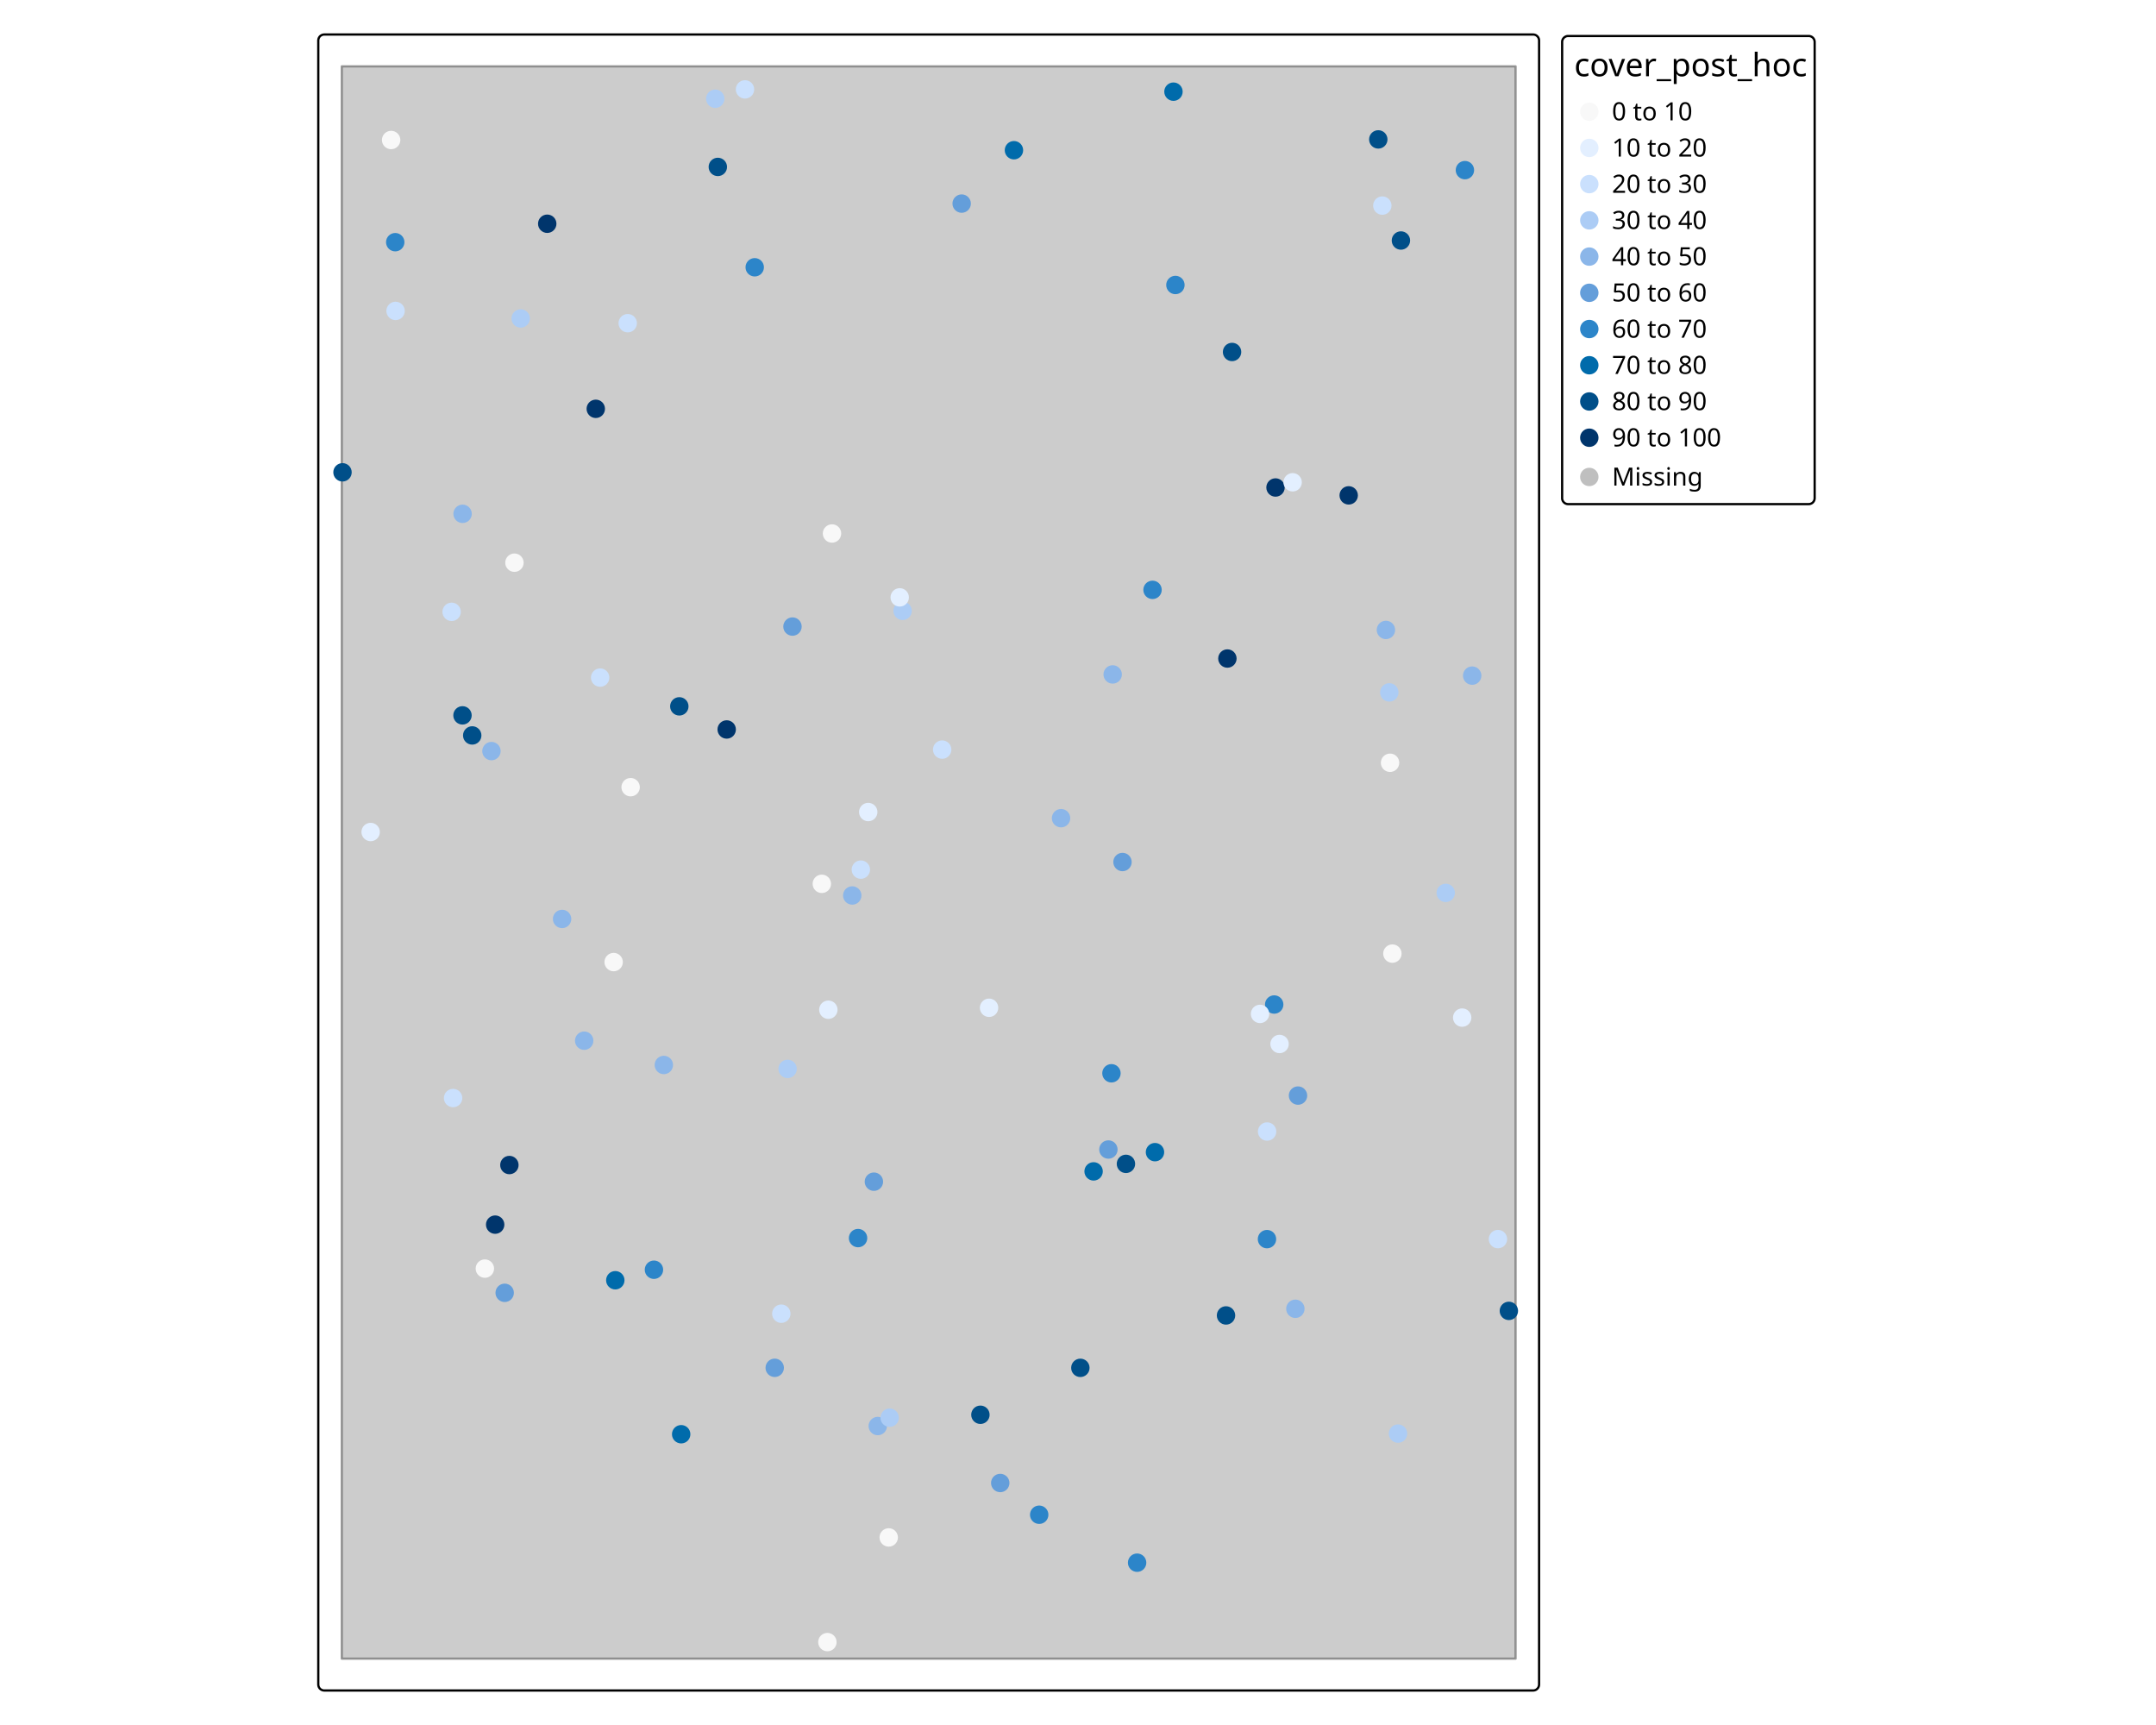
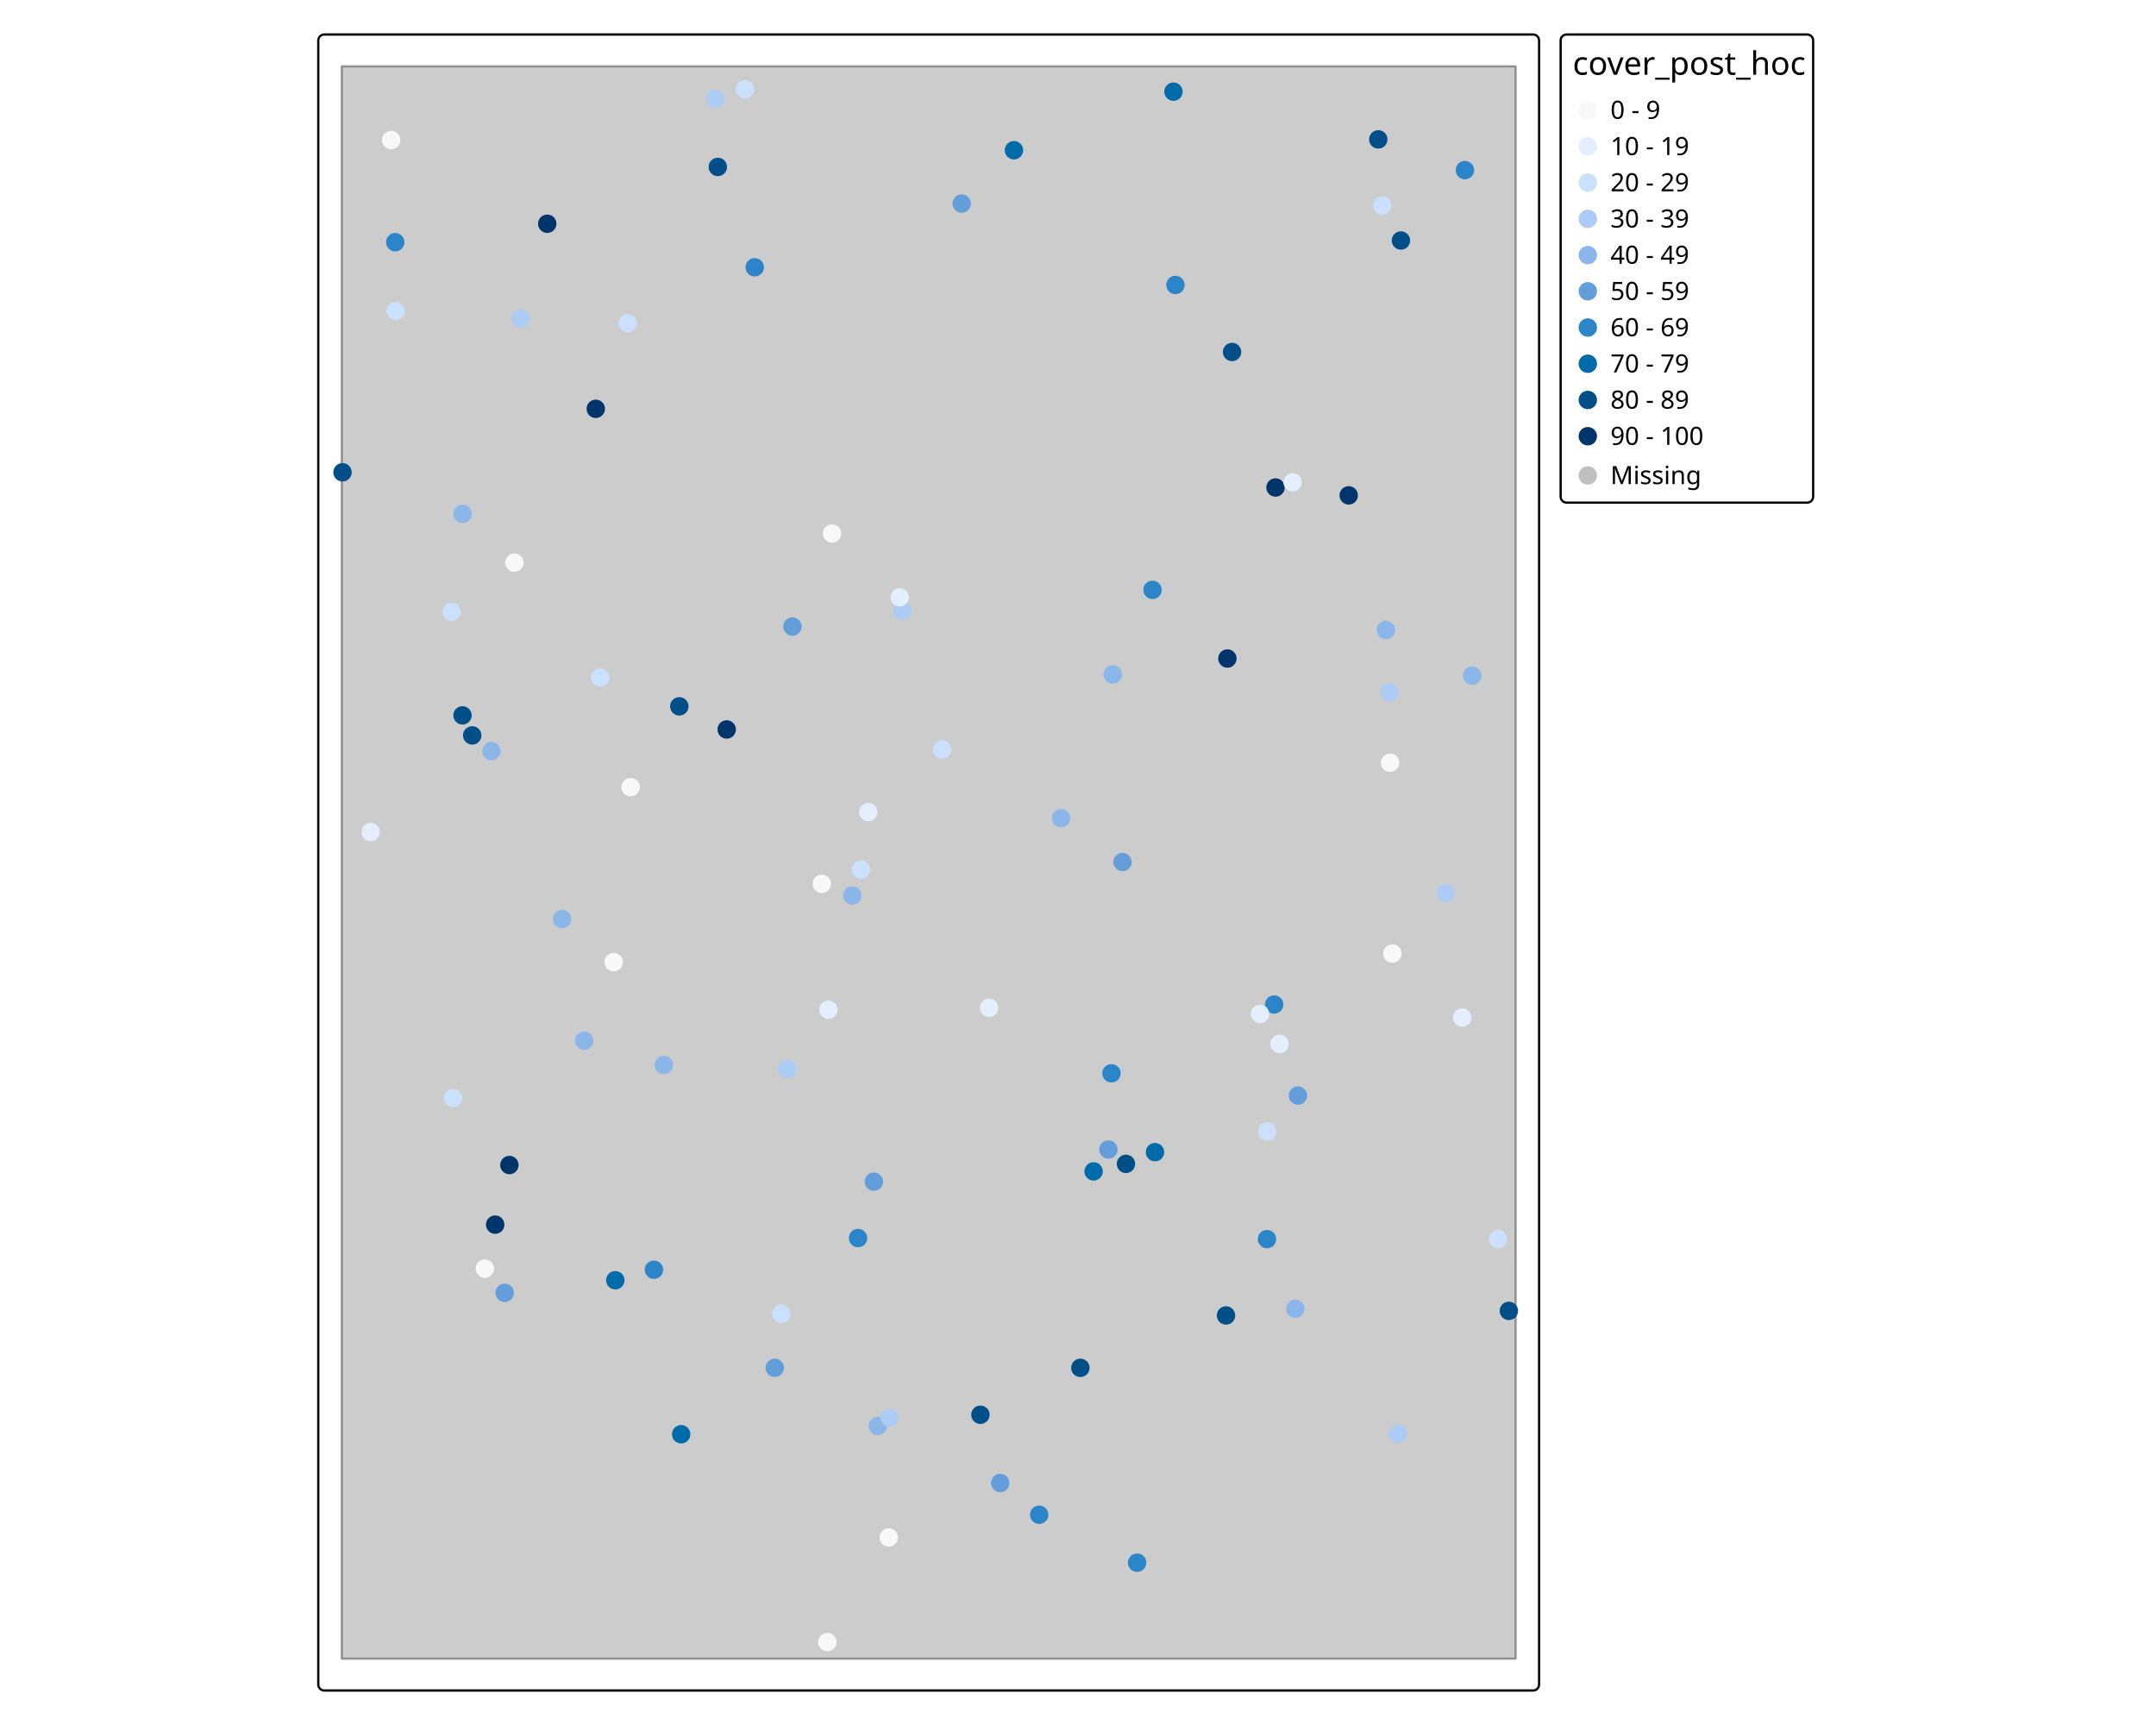
<svg xmlns="http://www.w3.org/2000/svg" class="svglite" data-engine-version="2.0" width="720.00pt" height="576.00pt" viewBox="0 0 720.00 576.00">
  <defs>
    <style type="text/css">
    .svglite line, .svglite polyline, .svglite polygon, .svglite path, .svglite rect, .svglite circle {
      fill: none;
      stroke: #000000;
      stroke-linecap: round;
      stroke-linejoin: round;
      stroke-miterlimit: 10.00;
    }
  </style>
  </defs>
  <rect width="100%" height="100%" style="stroke: none; fill: #FFFFFF;" />
  <defs>
    <clipPath id="cpMC4wMHw3MjAuMDB8MC4wMHw1NzYuMDA=">
      <rect x="0.00" y="0.00" width="720.00" height="576.00" />
    </clipPath>
  </defs>
  <g clip-path="url(#cpMC4wMHw3MjAuMDB8MC4wMHw1NzYuMDA=)">
</g>
  <defs>
    <clipPath id="cpMTA2LjI5fDUxMy45OHwxMS41Mnw1NjQuNDg=">
      <rect x="106.29" y="11.52" width="407.68" height="552.96" />
    </clipPath>
  </defs>
  <g clip-path="url(#cpMTA2LjI5fDUxMy45OHwxMS41Mnw1NjQuNDg=)">
    <polygon points="108.28,564.48 511.98,564.48 511.90,564.48 512.22,564.47 512.54,564.40 512.84,564.29 513.11,564.13 513.36,563.92 513.58,563.68 513.75,563.41 513.87,563.12 513.95,562.81 513.98,562.49 513.98,562.49 513.98,13.51 513.98,13.51 513.95,13.19 513.87,12.88 513.75,12.59 513.58,12.32 513.36,12.08 513.11,11.87 512.84,11.71 512.54,11.60 512.22,11.53 511.98,11.52 108.28,11.52 108.52,11.53 108.20,11.52 107.88,11.56 107.58,11.65 107.29,11.79 107.02,11.97 106.79,12.19 106.60,12.45 106.45,12.73 106.35,13.04 106.30,13.35 106.29,13.51 106.29,562.49 106.30,562.33 106.30,562.65 106.35,562.96 106.45,563.27 106.60,563.55 106.79,563.81 107.02,564.03 107.29,564.21 107.58,564.35 107.88,564.44 108.20,564.48 " style="stroke-width: nan; stroke: none; stroke-linecap: square; fill: #FFFFFF;" />
    <path d="M 114.13 553.85 L 114.13 22.15 L 506.14 22.15 L 506.14 553.85 L 114.13 553.85 Z" style="fill-rule: evenodd; fill: #000000; fill-opacity: 0.20; stroke-width: 0.75; stroke: none;" />
    <path d="M 114.13 553.85 L 114.13 22.15 L 506.14 22.15 L 506.14 553.85 L 114.13 553.85 Z" style="fill-rule: evenodd; stroke-width: 0.75; stroke: #404040; stroke-opacity: 0.50;" />
    <circle cx="226.86" cy="235.86" r="2.70" style="stroke-width: 0.75; stroke: #004F89; fill: #004F89;" />
    <circle cx="423.15" cy="377.83" r="2.70" style="stroke-width: 0.75; stroke: #CAE0FD; fill: #CAE0FD;" />
    <circle cx="274.45" cy="295.12" r="2.70" style="stroke-width: 0.75; stroke: #F8F8F8; fill: #F8F8F8;" />
    <circle cx="460.28" cy="46.55" r="2.70" style="stroke-width: 0.75; stroke: #004F89; fill: #004F89;" />
    <circle cx="482.80" cy="298.15" r="2.70" style="stroke-width: 0.75; stroke: #ACCCF5; fill: #ACCCF5;" />
    <circle cx="131.99" cy="80.87" r="2.70" style="stroke-width: 0.75; stroke: #2C85C9; fill: #2C85C9;" />
    <circle cx="321.15" cy="67.98" r="2.70" style="stroke-width: 0.75; stroke: #649EDA; fill: #649EDA;" />
    <circle cx="463.96" cy="231.20" r="2.70" style="stroke-width: 0.75; stroke: #ACCCF5; fill: #ACCCF5;" />
    <circle cx="330.30" cy="336.51" r="2.70" style="stroke-width: 0.75; stroke: #E3EFFF; fill: #E3EFFF;" />
    <circle cx="293.13" cy="476.17" r="2.70" style="stroke-width: 0.75; stroke: #8BB6E9; fill: #8BB6E9;" />
    <circle cx="489.21" cy="56.81" r="2.70" style="stroke-width: 0.75; stroke: #2C85C9; fill: #2C85C9;" />
    <circle cx="291.84" cy="394.58" r="2.70" style="stroke-width: 0.75; stroke: #649EDA; fill: #649EDA;" />
    <circle cx="379.74" cy="521.80" r="2.70" style="stroke-width: 0.75; stroke: #2C85C9; fill: #2C85C9;" />
    <circle cx="338.61" cy="50.16" r="2.70" style="stroke-width: 0.75; stroke: #006BAB; fill: #006BAB;" />
    <circle cx="154.48" cy="171.57" r="2.70" style="stroke-width: 0.75; stroke: #8BB6E9; fill: #8BB6E9;" />
    <circle cx="466.87" cy="478.70" r="2.70" style="stroke-width: 0.75; stroke: #ACCCF5; fill: #ACCCF5;" />
    <circle cx="210.60" cy="262.85" r="2.70" style="stroke-width: 0.75; stroke: #F8F8F8; fill: #F8F8F8;" />
    <circle cx="130.62" cy="46.75" r="2.70" style="stroke-width: 0.75; stroke: #F8F8F8; fill: #F8F8F8;" />
    <circle cx="242.68" cy="243.58" r="2.70" style="stroke-width: 0.75; stroke: #00356C; fill: #00356C;" />
    <circle cx="488.30" cy="339.79" r="2.70" style="stroke-width: 0.75; stroke: #E3EFFF; fill: #E3EFFF;" />
    <circle cx="462.83" cy="210.34" r="2.70" style="stroke-width: 0.75; stroke: #8BB6E9; fill: #8BB6E9;" />
    <circle cx="385.71" cy="384.72" r="2.70" style="stroke-width: 0.75; stroke: #006BAB; fill: #006BAB;" />
    <circle cx="365.21" cy="391.14" r="2.70" style="stroke-width: 0.75; stroke: #006BAB; fill: #006BAB;" />
    <circle cx="503.89" cy="437.72" r="2.70" style="stroke-width: 0.75; stroke: #004F89; fill: #004F89;" />
    <circle cx="371.17" cy="358.38" r="2.70" style="stroke-width: 0.75; stroke: #2C85C9; fill: #2C85C9;" />
    <circle cx="391.88" cy="30.61" r="2.70" style="stroke-width: 0.75; stroke: #006BAB; fill: #006BAB;" />
    <circle cx="327.41" cy="472.41" r="2.70" style="stroke-width: 0.75; stroke: #004F89; fill: #004F89;" />
    <circle cx="347.04" cy="505.79" r="2.70" style="stroke-width: 0.75; stroke: #2C85C9; fill: #2C85C9;" />
    <circle cx="227.48" cy="478.91" r="2.70" style="stroke-width: 0.75; stroke: #006BAB; fill: #006BAB;" />
    <circle cx="171.80" cy="187.89" r="2.70" style="stroke-width: 0.75; stroke: #F8F8F8; fill: #F8F8F8;" />
    <circle cx="491.64" cy="225.60" r="2.70" style="stroke-width: 0.75; stroke: #8BB6E9; fill: #8BB6E9;" />
    <circle cx="467.84" cy="80.31" r="2.70" style="stroke-width: 0.75; stroke: #004F89; fill: #004F89;" />
    <circle cx="384.89" cy="196.96" r="2.70" style="stroke-width: 0.75; stroke: #2C85C9; fill: #2C85C9;" />
    <circle cx="425.96" cy="162.78" r="2.70" style="stroke-width: 0.75; stroke: #00356C; fill: #00356C;" />
    <circle cx="123.78" cy="277.82" r="2.70" style="stroke-width: 0.75; stroke: #E3EFFF; fill: #E3EFFF;" />
    <circle cx="301.43" cy="203.97" r="2.70" style="stroke-width: 0.75; stroke: #ACCCF5; fill: #ACCCF5;" />
    <circle cx="411.45" cy="117.53" r="2.70" style="stroke-width: 0.75; stroke: #004F89; fill: #004F89;" />
    <circle cx="198.96" cy="136.51" r="2.70" style="stroke-width: 0.75; stroke: #00356C; fill: #00356C;" />
    <circle cx="238.86" cy="32.97" r="2.70" style="stroke-width: 0.75; stroke: #ACCCF5; fill: #ACCCF5;" />
    <circle cx="204.93" cy="321.25" r="2.70" style="stroke-width: 0.75; stroke: #F8F8F8; fill: #F8F8F8;" />
    <circle cx="170.11" cy="389.02" r="2.70" style="stroke-width: 0.75; stroke: #00356C; fill: #00356C;" />
    <circle cx="276.63" cy="337.16" r="2.70" style="stroke-width: 0.75; stroke: #E3EFFF; fill: #E3EFFF;" />
    <circle cx="276.31" cy="548.32" r="2.70" style="stroke-width: 0.75; stroke: #F8F8F8; fill: #F8F8F8;" />
    <circle cx="258.72" cy="456.73" r="2.70" style="stroke-width: 0.75; stroke: #649EDA; fill: #649EDA;" />
    <circle cx="173.89" cy="106.34" r="2.70" style="stroke-width: 0.75; stroke: #ACCCF5; fill: #ACCCF5;" />
    <circle cx="168.54" cy="431.69" r="2.70" style="stroke-width: 0.75; stroke: #649EDA; fill: #649EDA;" />
    <circle cx="205.48" cy="427.49" r="2.70" style="stroke-width: 0.75; stroke: #006BAB; fill: #006BAB;" />
    <circle cx="296.79" cy="513.37" r="2.70" style="stroke-width: 0.75; stroke: #F8F8F8; fill: #F8F8F8;" />
    <circle cx="218.39" cy="423.98" r="2.70" style="stroke-width: 0.75; stroke: #2C85C9; fill: #2C85C9;" />
    <circle cx="450.40" cy="165.41" r="2.70" style="stroke-width: 0.75; stroke: #00356C; fill: #00356C;" />
    <circle cx="132.10" cy="103.82" r="2.70" style="stroke-width: 0.75; stroke: #CAE0FD; fill: #CAE0FD;" />
    <circle cx="287.48" cy="290.38" r="2.70" style="stroke-width: 0.75; stroke: #CAE0FD; fill: #CAE0FD;" />
    <circle cx="427.31" cy="348.60" r="2.70" style="stroke-width: 0.75; stroke: #E3EFFF; fill: #E3EFFF;" />
    <circle cx="161.92" cy="423.60" r="2.70" style="stroke-width: 0.75; stroke: #F8F8F8; fill: #F8F8F8;" />
    <circle cx="334.03" cy="495.19" r="2.70" style="stroke-width: 0.75; stroke: #649EDA; fill: #649EDA;" />
    <circle cx="195.09" cy="347.50" r="2.70" style="stroke-width: 0.75; stroke: #8BB6E9; fill: #8BB6E9;" />
    <circle cx="164.12" cy="250.80" r="2.70" style="stroke-width: 0.75; stroke: #8BB6E9; fill: #8BB6E9;" />
    <circle cx="409.43" cy="439.24" r="2.70" style="stroke-width: 0.75; stroke: #004F89; fill: #004F89;" />
    <circle cx="464.99" cy="318.42" r="2.70" style="stroke-width: 0.75; stroke: #F8F8F8; fill: #F8F8F8;" />
    <circle cx="260.92" cy="438.66" r="2.70" style="stroke-width: 0.75; stroke: #CAE0FD; fill: #CAE0FD;" />
    <circle cx="374.86" cy="287.84" r="2.70" style="stroke-width: 0.75; stroke: #649EDA; fill: #649EDA;" />
    <circle cx="151.31" cy="366.65" r="2.70" style="stroke-width: 0.75; stroke: #CAE0FD; fill: #CAE0FD;" />
    <circle cx="264.65" cy="209.22" r="2.70" style="stroke-width: 0.75; stroke: #649EDA; fill: #649EDA;" />
    <circle cx="221.69" cy="355.61" r="2.70" style="stroke-width: 0.75; stroke: #8BB6E9; fill: #8BB6E9;" />
    <circle cx="433.47" cy="365.83" r="2.70" style="stroke-width: 0.75; stroke: #649EDA; fill: #649EDA;" />
    <circle cx="289.95" cy="271.15" r="2.70" style="stroke-width: 0.75; stroke: #E3EFFF; fill: #E3EFFF;" />
    <circle cx="431.68" cy="161.04" r="2.70" style="stroke-width: 0.75; stroke: #E3EFFF; fill: #E3EFFF;" />
    <circle cx="432.59" cy="437.02" r="2.70" style="stroke-width: 0.75; stroke: #8BB6E9; fill: #8BB6E9;" />
    <circle cx="425.52" cy="335.42" r="2.70" style="stroke-width: 0.75; stroke: #2C85C9; fill: #2C85C9;" />
    <circle cx="286.55" cy="413.41" r="2.70" style="stroke-width: 0.75; stroke: #2C85C9; fill: #2C85C9;" />
    <circle cx="409.89" cy="219.89" r="2.70" style="stroke-width: 0.75; stroke: #00356C; fill: #00356C;" />
    <circle cx="360.79" cy="456.74" r="2.70" style="stroke-width: 0.75; stroke: #004F89; fill: #004F89;" />
    <circle cx="392.53" cy="95.16" r="2.70" style="stroke-width: 0.75; stroke: #2C85C9; fill: #2C85C9;" />
    <circle cx="114.38" cy="157.71" r="2.70" style="stroke-width: 0.75; stroke: #004F89; fill: #004F89;" />
    <circle cx="300.46" cy="199.47" r="2.70" style="stroke-width: 0.75; stroke: #E3EFFF; fill: #E3EFFF;" />
    <circle cx="200.42" cy="226.26" r="2.70" style="stroke-width: 0.75; stroke: #CAE0FD; fill: #CAE0FD;" />
    <circle cx="263.02" cy="356.92" r="2.70" style="stroke-width: 0.75; stroke: #ACCCF5; fill: #ACCCF5;" />
    <circle cx="354.34" cy="273.20" r="2.70" style="stroke-width: 0.75; stroke: #8BB6E9; fill: #8BB6E9;" />
    <circle cx="252.04" cy="89.25" r="2.70" style="stroke-width: 0.75; stroke: #2C85C9; fill: #2C85C9;" />
    <circle cx="157.70" cy="245.57" r="2.70" style="stroke-width: 0.75; stroke: #004F89; fill: #004F89;" />
    <circle cx="209.63" cy="107.92" r="2.70" style="stroke-width: 0.75; stroke: #CAE0FD; fill: #CAE0FD;" />
    <circle cx="376.01" cy="388.63" r="2.70" style="stroke-width: 0.75; stroke: #004F89; fill: #004F89;" />
    <circle cx="277.85" cy="178.14" r="2.70" style="stroke-width: 0.75; stroke: #F8F8F8; fill: #F8F8F8;" />
    <circle cx="423.11" cy="413.76" r="2.70" style="stroke-width: 0.75; stroke: #2C85C9; fill: #2C85C9;" />
    <circle cx="154.45" cy="238.87" r="2.70" style="stroke-width: 0.75; stroke: #004F89; fill: #004F89;" />
    <circle cx="284.61" cy="299.01" r="2.70" style="stroke-width: 0.75; stroke: #8BB6E9; fill: #8BB6E9;" />
    <circle cx="500.24" cy="413.75" r="2.70" style="stroke-width: 0.75; stroke: #CAE0FD; fill: #CAE0FD;" />
    <circle cx="464.21" cy="254.70" r="2.70" style="stroke-width: 0.75; stroke: #F8F8F8; fill: #F8F8F8;" />
    <circle cx="461.63" cy="68.65" r="2.70" style="stroke-width: 0.75; stroke: #CAE0FD; fill: #CAE0FD;" />
    <circle cx="182.75" cy="74.71" r="2.70" style="stroke-width: 0.75; stroke: #00356C; fill: #00356C;" />
    <circle cx="165.36" cy="408.92" r="2.70" style="stroke-width: 0.75; stroke: #00356C; fill: #00356C;" />
    <circle cx="370.15" cy="383.84" r="2.70" style="stroke-width: 0.75; stroke: #649EDA; fill: #649EDA;" />
    <circle cx="248.79" cy="29.85" r="2.70" style="stroke-width: 0.75; stroke: #CAE0FD; fill: #CAE0FD;" />
    <circle cx="371.58" cy="225.20" r="2.70" style="stroke-width: 0.75; stroke: #8BB6E9; fill: #8BB6E9;" />
    <circle cx="239.72" cy="55.74" r="2.70" style="stroke-width: 0.75; stroke: #004F89; fill: #004F89;" />
    <circle cx="187.71" cy="306.85" r="2.70" style="stroke-width: 0.75; stroke: #8BB6E9; fill: #8BB6E9;" />
    <circle cx="420.79" cy="338.56" r="2.70" style="stroke-width: 0.75; stroke: #E3EFFF; fill: #E3EFFF;" />
    <circle cx="150.82" cy="204.30" r="2.70" style="stroke-width: 0.75; stroke: #CAE0FD; fill: #CAE0FD;" />
    <circle cx="297.11" cy="473.39" r="2.70" style="stroke-width: 0.75; stroke: #ACCCF5; fill: #ACCCF5;" />
    <circle cx="314.64" cy="250.30" r="2.70" style="stroke-width: 0.75; stroke: #CAE0FD; fill: #CAE0FD;" />
  </g>
  <g clip-path="url(#cpMC4wMHw3MjAuMDB8MC4wMHw1NzYuMDA=)">
    <polygon points="108.28,564.48 511.98,564.48 511.90,564.48 512.22,564.47 512.54,564.40 512.84,564.29 513.11,564.13 513.36,563.92 513.58,563.68 513.75,563.41 513.87,563.12 513.95,562.81 513.98,562.49 513.98,562.49 513.98,13.51 513.98,13.51 513.95,13.19 513.87,12.88 513.75,12.59 513.58,12.32 513.36,12.08 513.11,11.87 512.84,11.71 512.54,11.60 512.22,11.53 511.98,11.52 108.28,11.52 108.52,11.53 108.20,11.52 107.88,11.56 107.58,11.65 107.29,11.79 107.02,11.97 106.79,12.19 106.60,12.45 106.45,12.73 106.35,13.04 106.30,13.35 106.29,13.51 106.29,562.49 106.30,562.33 106.30,562.65 106.35,562.96 106.45,563.27 106.60,563.55 106.79,563.81 107.02,564.03 107.29,564.21 107.58,564.35 107.88,564.44 108.20,564.48 " style="stroke-width: 0.75; stroke-linecap: square; fill: none;" />
-     <polygon points="523.67,168.33 604.02,168.33 603.94,168.33 604.26,168.32 604.57,168.25 604.87,168.14 605.15,167.98 605.40,167.78 605.61,167.54 605.78,167.27 605.91,166.97 605.98,166.66 606.01,166.34 606.01,166.34 606.01,14.01 606.01,14.01 605.98,13.69 605.91,13.38 605.78,13.09 605.61,12.82 605.40,12.58 605.15,12.37 604.87,12.21 604.57,12.10 604.26,12.03 604.02,12.02 523.67,12.02 523.91,12.03 523.59,12.02 523.27,12.06 522.96,12.15 522.67,12.29 522.41,12.47 522.18,12.69 521.98,12.95 521.84,13.23 521.73,13.54 521.68,13.85 521.68,14.01 521.68,166.34 521.68,166.18 521.68,166.50 521.73,166.82 521.84,167.12 521.98,167.40 522.18,167.66 522.41,167.88 522.67,168.07 522.96,168.20 523.27,168.29 523.59,168.33 " style="stroke-width: 0.00; stroke: none; fill: #FFFFFF;" />
-     <text x="525.71" y="25.46" style="font-size: 10.80px; font-family: sans;" textLength="76.27px" lengthAdjust="spacingAndGlyphs">cover_post_hoc</text>
-     <text x="538.31" y="40.18" style="font-size: 8.40px; font-family: sans;" textLength="25.69px" lengthAdjust="spacingAndGlyphs">0 to 10</text>
-     <text x="538.31" y="52.28" style="font-size: 8.40px; font-family: sans;" textLength="30.36px" lengthAdjust="spacingAndGlyphs">10 to 20</text>
-     <text x="538.31" y="64.37" style="font-size: 8.40px; font-family: sans;" textLength="30.36px" lengthAdjust="spacingAndGlyphs">20 to 30</text>
-     <text x="538.31" y="76.47" style="font-size: 8.40px; font-family: sans;" textLength="30.36px" lengthAdjust="spacingAndGlyphs">30 to 40</text>
-     <text x="538.31" y="88.57" style="font-size: 8.40px; font-family: sans;" textLength="30.36px" lengthAdjust="spacingAndGlyphs">40 to 50</text>
-     <text x="538.31" y="100.66" style="font-size: 8.40px; font-family: sans;" textLength="30.36px" lengthAdjust="spacingAndGlyphs">50 to 60</text>
-     <text x="538.31" y="112.76" style="font-size: 8.40px; font-family: sans;" textLength="30.36px" lengthAdjust="spacingAndGlyphs">60 to 70</text>
-     <text x="538.31" y="124.85" style="font-size: 8.40px; font-family: sans;" textLength="30.36px" lengthAdjust="spacingAndGlyphs">70 to 80</text>
-     <text x="538.31" y="136.95" style="font-size: 8.40px; font-family: sans;" textLength="30.36px" lengthAdjust="spacingAndGlyphs">80 to 90</text>
-     <text x="538.31" y="149.05" style="font-size: 8.40px; font-family: sans;" textLength="35.03px" lengthAdjust="spacingAndGlyphs">90 to 100</text>
-     <text x="538.31" y="162.15" style="font-size: 8.40px; font-family: sans;" textLength="28.48px" lengthAdjust="spacingAndGlyphs">Missing</text>
-     <circle cx="530.75" cy="37.29" r="2.70" style="stroke-width: 0.75; stroke: #F8F8F8; fill: #F8F8F8;" />
-     <circle cx="530.75" cy="49.39" r="2.70" style="stroke-width: 0.75; stroke: #E3EFFF; fill: #E3EFFF;" />
-     <circle cx="530.75" cy="61.48" r="2.70" style="stroke-width: 0.75; stroke: #CAE0FD; fill: #CAE0FD;" />
-     <circle cx="530.75" cy="73.58" r="2.70" style="stroke-width: 0.75; stroke: #ACCCF5; fill: #ACCCF5;" />
-     <circle cx="530.75" cy="85.68" r="2.70" style="stroke-width: 0.75; stroke: #8BB6E9; fill: #8BB6E9;" />
-     <circle cx="530.75" cy="97.77" r="2.70" style="stroke-width: 0.75; stroke: #649EDA; fill: #649EDA;" />
-     <circle cx="530.75" cy="109.87" r="2.70" style="stroke-width: 0.75; stroke: #2C85C9; fill: #2C85C9;" />
-     <circle cx="530.75" cy="121.96" r="2.70" style="stroke-width: 0.75; stroke: #006BAB; fill: #006BAB;" />
-     <circle cx="530.75" cy="134.06" r="2.70" style="stroke-width: 0.75; stroke: #004F89; fill: #004F89;" />
-     <circle cx="530.75" cy="146.16" r="2.70" style="stroke-width: 0.75; stroke: #00356C; fill: #00356C;" />
-     <circle cx="530.75" cy="159.26" r="2.70" style="stroke-width: 0.75; stroke: #BFBFBF; fill: #BFBFBF;" />
-     <polygon points="523.67,168.33 604.02,168.33 603.94,168.33 604.26,168.32 604.57,168.25 604.87,168.14 605.15,167.98 605.40,167.78 605.61,167.54 605.78,167.27 605.91,166.97 605.98,166.66 606.01,166.34 606.01,166.34 606.01,14.01 606.01,14.01 605.98,13.69 605.91,13.38 605.78,13.09 605.61,12.82 605.40,12.58 605.15,12.37 604.87,12.21 604.57,12.10 604.26,12.03 604.02,12.02 523.67,12.02 523.91,12.03 523.59,12.02 523.27,12.06 522.96,12.15 522.67,12.29 522.41,12.47 522.18,12.69 521.98,12.95 521.84,13.23 521.73,13.54 521.68,13.85 521.68,14.01 521.68,166.34 521.68,166.18 521.68,166.50 521.73,166.82 521.84,167.12 521.98,167.40 522.18,167.66 522.41,167.88 522.67,168.07 522.96,168.20 523.27,168.29 523.59,168.33 " style="stroke-width: 0.75; fill: none;" />
+     <polygon points="523.17,167.83 603.52,167.83 603.44,167.83 603.76,167.82 604.07,167.75 604.37,167.64 604.65,167.48 604.90,167.28 605.11,167.04 605.28,166.77 605.41,166.47 605.48,166.16 605.51,165.84 605.51,165.84 605.51,13.51 605.51,13.51 605.48,13.19 605.41,12.88 605.28,12.59 605.11,12.32 604.90,12.08 604.65,11.87 604.37,11.71 604.07,11.60 603.76,11.53 603.52,11.52 523.17,11.52 523.41,11.53 523.09,11.52 522.77,11.56 522.46,11.65 522.17,11.79 521.91,11.97 521.68,12.19 521.48,12.45 521.34,12.73 521.23,13.04 521.18,13.35 521.18,13.51 521.18,165.84 521.18,165.68 521.18,166.00 521.23,166.32 521.34,166.62 521.48,166.90 521.68,167.16 521.91,167.38 522.17,167.57 522.46,167.70 522.77,167.79 523.09,167.83 " style="stroke-width: 0.00; stroke: none; fill: #FFFFFF;" />
+     <text x="525.21" y="24.96" style="font-size: 10.80px; font-family: sans;" textLength="76.27px" lengthAdjust="spacingAndGlyphs">cover_post_hoc</text>
+     <text x="537.81" y="39.68" style="font-size: 8.40px; font-family: sans;" textLength="16.81px" lengthAdjust="spacingAndGlyphs">0 - 9</text>
+     <text x="537.81" y="51.78" style="font-size: 8.40px; font-family: sans;" textLength="26.15px" lengthAdjust="spacingAndGlyphs">10 - 19</text>
+     <text x="537.81" y="63.87" style="font-size: 8.40px; font-family: sans;" textLength="26.15px" lengthAdjust="spacingAndGlyphs">20 - 29</text>
+     <text x="537.81" y="75.97" style="font-size: 8.40px; font-family: sans;" textLength="26.15px" lengthAdjust="spacingAndGlyphs">30 - 39</text>
+     <text x="537.81" y="88.07" style="font-size: 8.40px; font-family: sans;" textLength="26.15px" lengthAdjust="spacingAndGlyphs">40 - 49</text>
+     <text x="537.81" y="100.16" style="font-size: 8.40px; font-family: sans;" textLength="26.15px" lengthAdjust="spacingAndGlyphs">50 - 59</text>
+     <text x="537.81" y="112.26" style="font-size: 8.40px; font-family: sans;" textLength="26.15px" lengthAdjust="spacingAndGlyphs">60 - 69</text>
+     <text x="537.81" y="124.35" style="font-size: 8.40px; font-family: sans;" textLength="26.15px" lengthAdjust="spacingAndGlyphs">70 - 79</text>
+     <text x="537.81" y="136.45" style="font-size: 8.40px; font-family: sans;" textLength="26.15px" lengthAdjust="spacingAndGlyphs">80 - 89</text>
+     <text x="537.81" y="148.55" style="font-size: 8.40px; font-family: sans;" textLength="30.82px" lengthAdjust="spacingAndGlyphs">90 - 100</text>
+     <text x="537.81" y="161.65" style="font-size: 8.40px; font-family: sans;" textLength="28.48px" lengthAdjust="spacingAndGlyphs">Missing</text>
+     <circle cx="530.25" cy="36.79" r="2.70" style="stroke-width: 0.75; stroke: #F8F8F8; fill: #F8F8F8;" />
+     <circle cx="530.25" cy="48.89" r="2.70" style="stroke-width: 0.75; stroke: #E3EFFF; fill: #E3EFFF;" />
+     <circle cx="530.25" cy="60.98" r="2.70" style="stroke-width: 0.75; stroke: #CAE0FD; fill: #CAE0FD;" />
+     <circle cx="530.25" cy="73.08" r="2.70" style="stroke-width: 0.75; stroke: #ACCCF5; fill: #ACCCF5;" />
+     <circle cx="530.25" cy="85.18" r="2.70" style="stroke-width: 0.75; stroke: #8BB6E9; fill: #8BB6E9;" />
+     <circle cx="530.25" cy="97.27" r="2.70" style="stroke-width: 0.75; stroke: #649EDA; fill: #649EDA;" />
+     <circle cx="530.25" cy="109.37" r="2.70" style="stroke-width: 0.75; stroke: #2C85C9; fill: #2C85C9;" />
+     <circle cx="530.25" cy="121.46" r="2.70" style="stroke-width: 0.75; stroke: #006BAB; fill: #006BAB;" />
+     <circle cx="530.25" cy="133.56" r="2.70" style="stroke-width: 0.75; stroke: #004F89; fill: #004F89;" />
+     <circle cx="530.25" cy="145.66" r="2.70" style="stroke-width: 0.75; stroke: #00356C; fill: #00356C;" />
+     <circle cx="530.25" cy="158.76" r="2.70" style="stroke-width: 0.75; stroke: #BFBFBF; fill: #BFBFBF;" />
+     <polygon points="523.17,167.83 603.52,167.83 603.44,167.83 603.76,167.82 604.07,167.75 604.37,167.64 604.65,167.48 604.90,167.28 605.11,167.04 605.28,166.77 605.41,166.47 605.48,166.16 605.51,165.84 605.51,165.84 605.51,13.51 605.51,13.51 605.48,13.19 605.41,12.88 605.28,12.59 605.11,12.32 604.90,12.08 604.65,11.87 604.37,11.71 604.07,11.60 603.76,11.53 603.52,11.52 523.17,11.52 523.41,11.53 523.09,11.52 522.77,11.56 522.46,11.65 522.17,11.79 521.91,11.97 521.68,12.19 521.48,12.45 521.34,12.73 521.23,13.04 521.18,13.35 521.18,13.51 521.18,165.84 521.18,165.68 521.18,166.00 521.23,166.32 521.34,166.62 521.48,166.90 521.68,167.16 521.91,167.38 522.17,167.57 522.46,167.70 522.77,167.79 523.09,167.83 " style="stroke-width: 0.75; fill: none;" />
  </g>
</svg>
